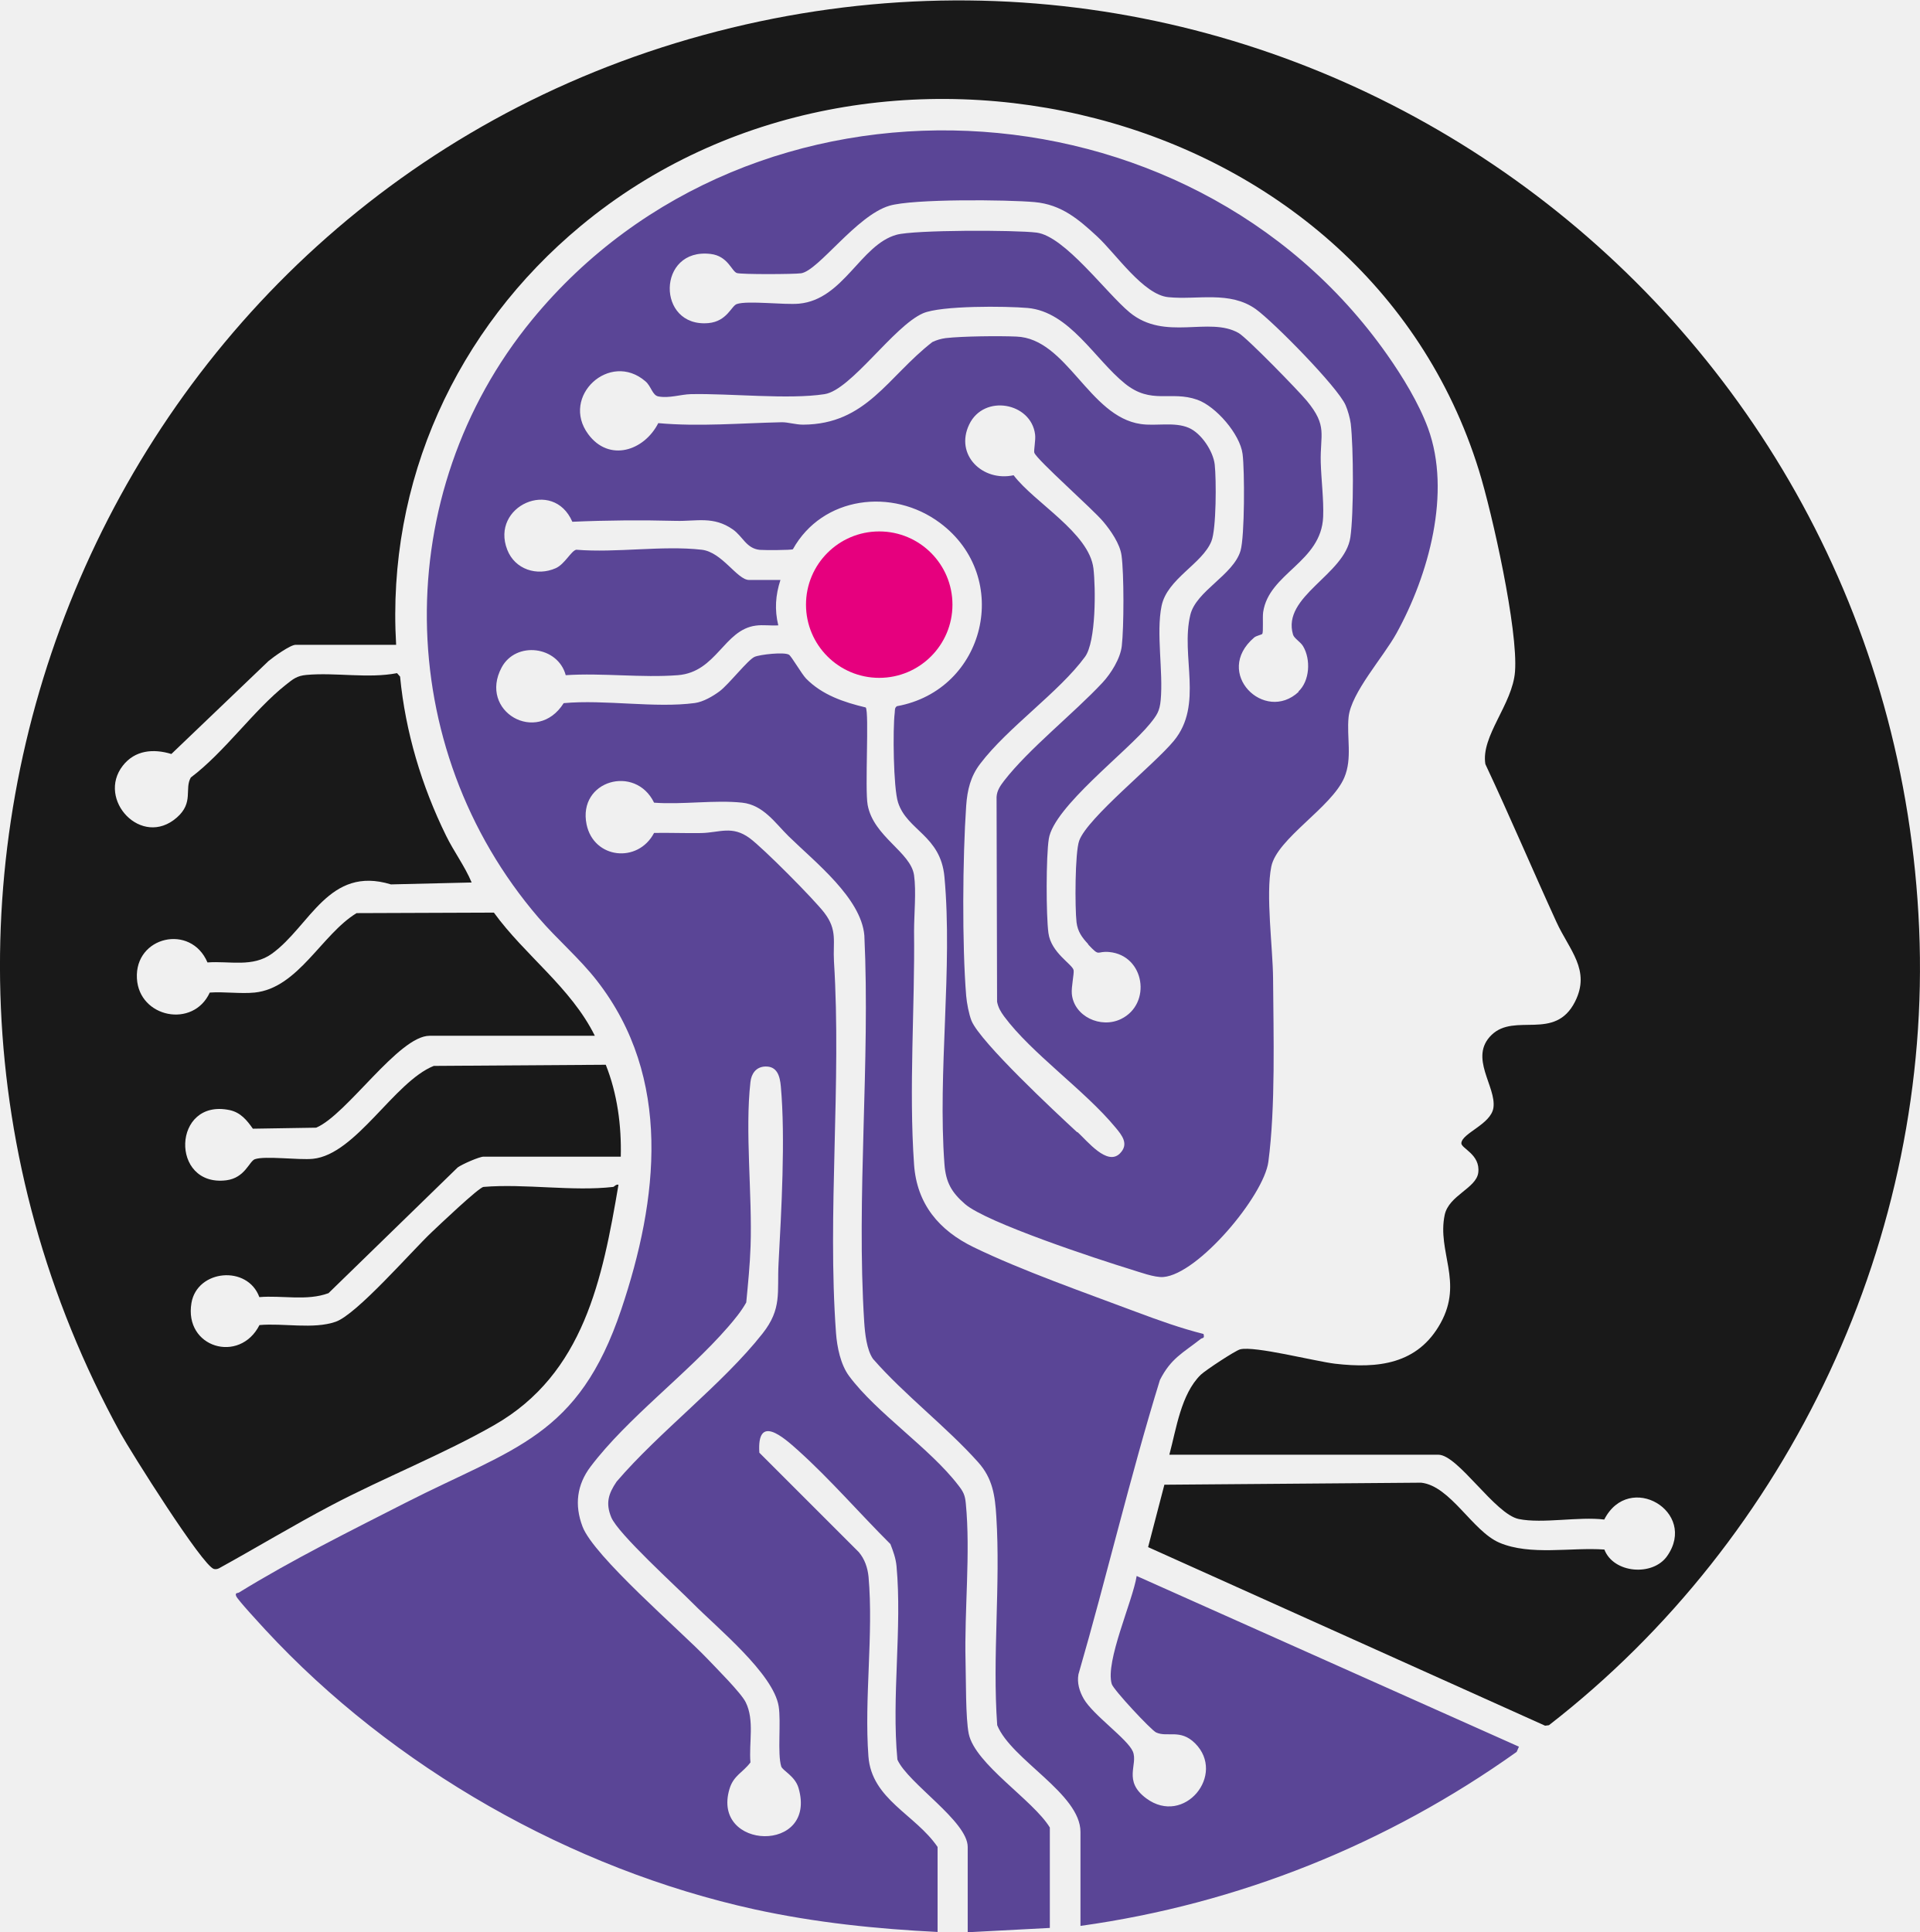
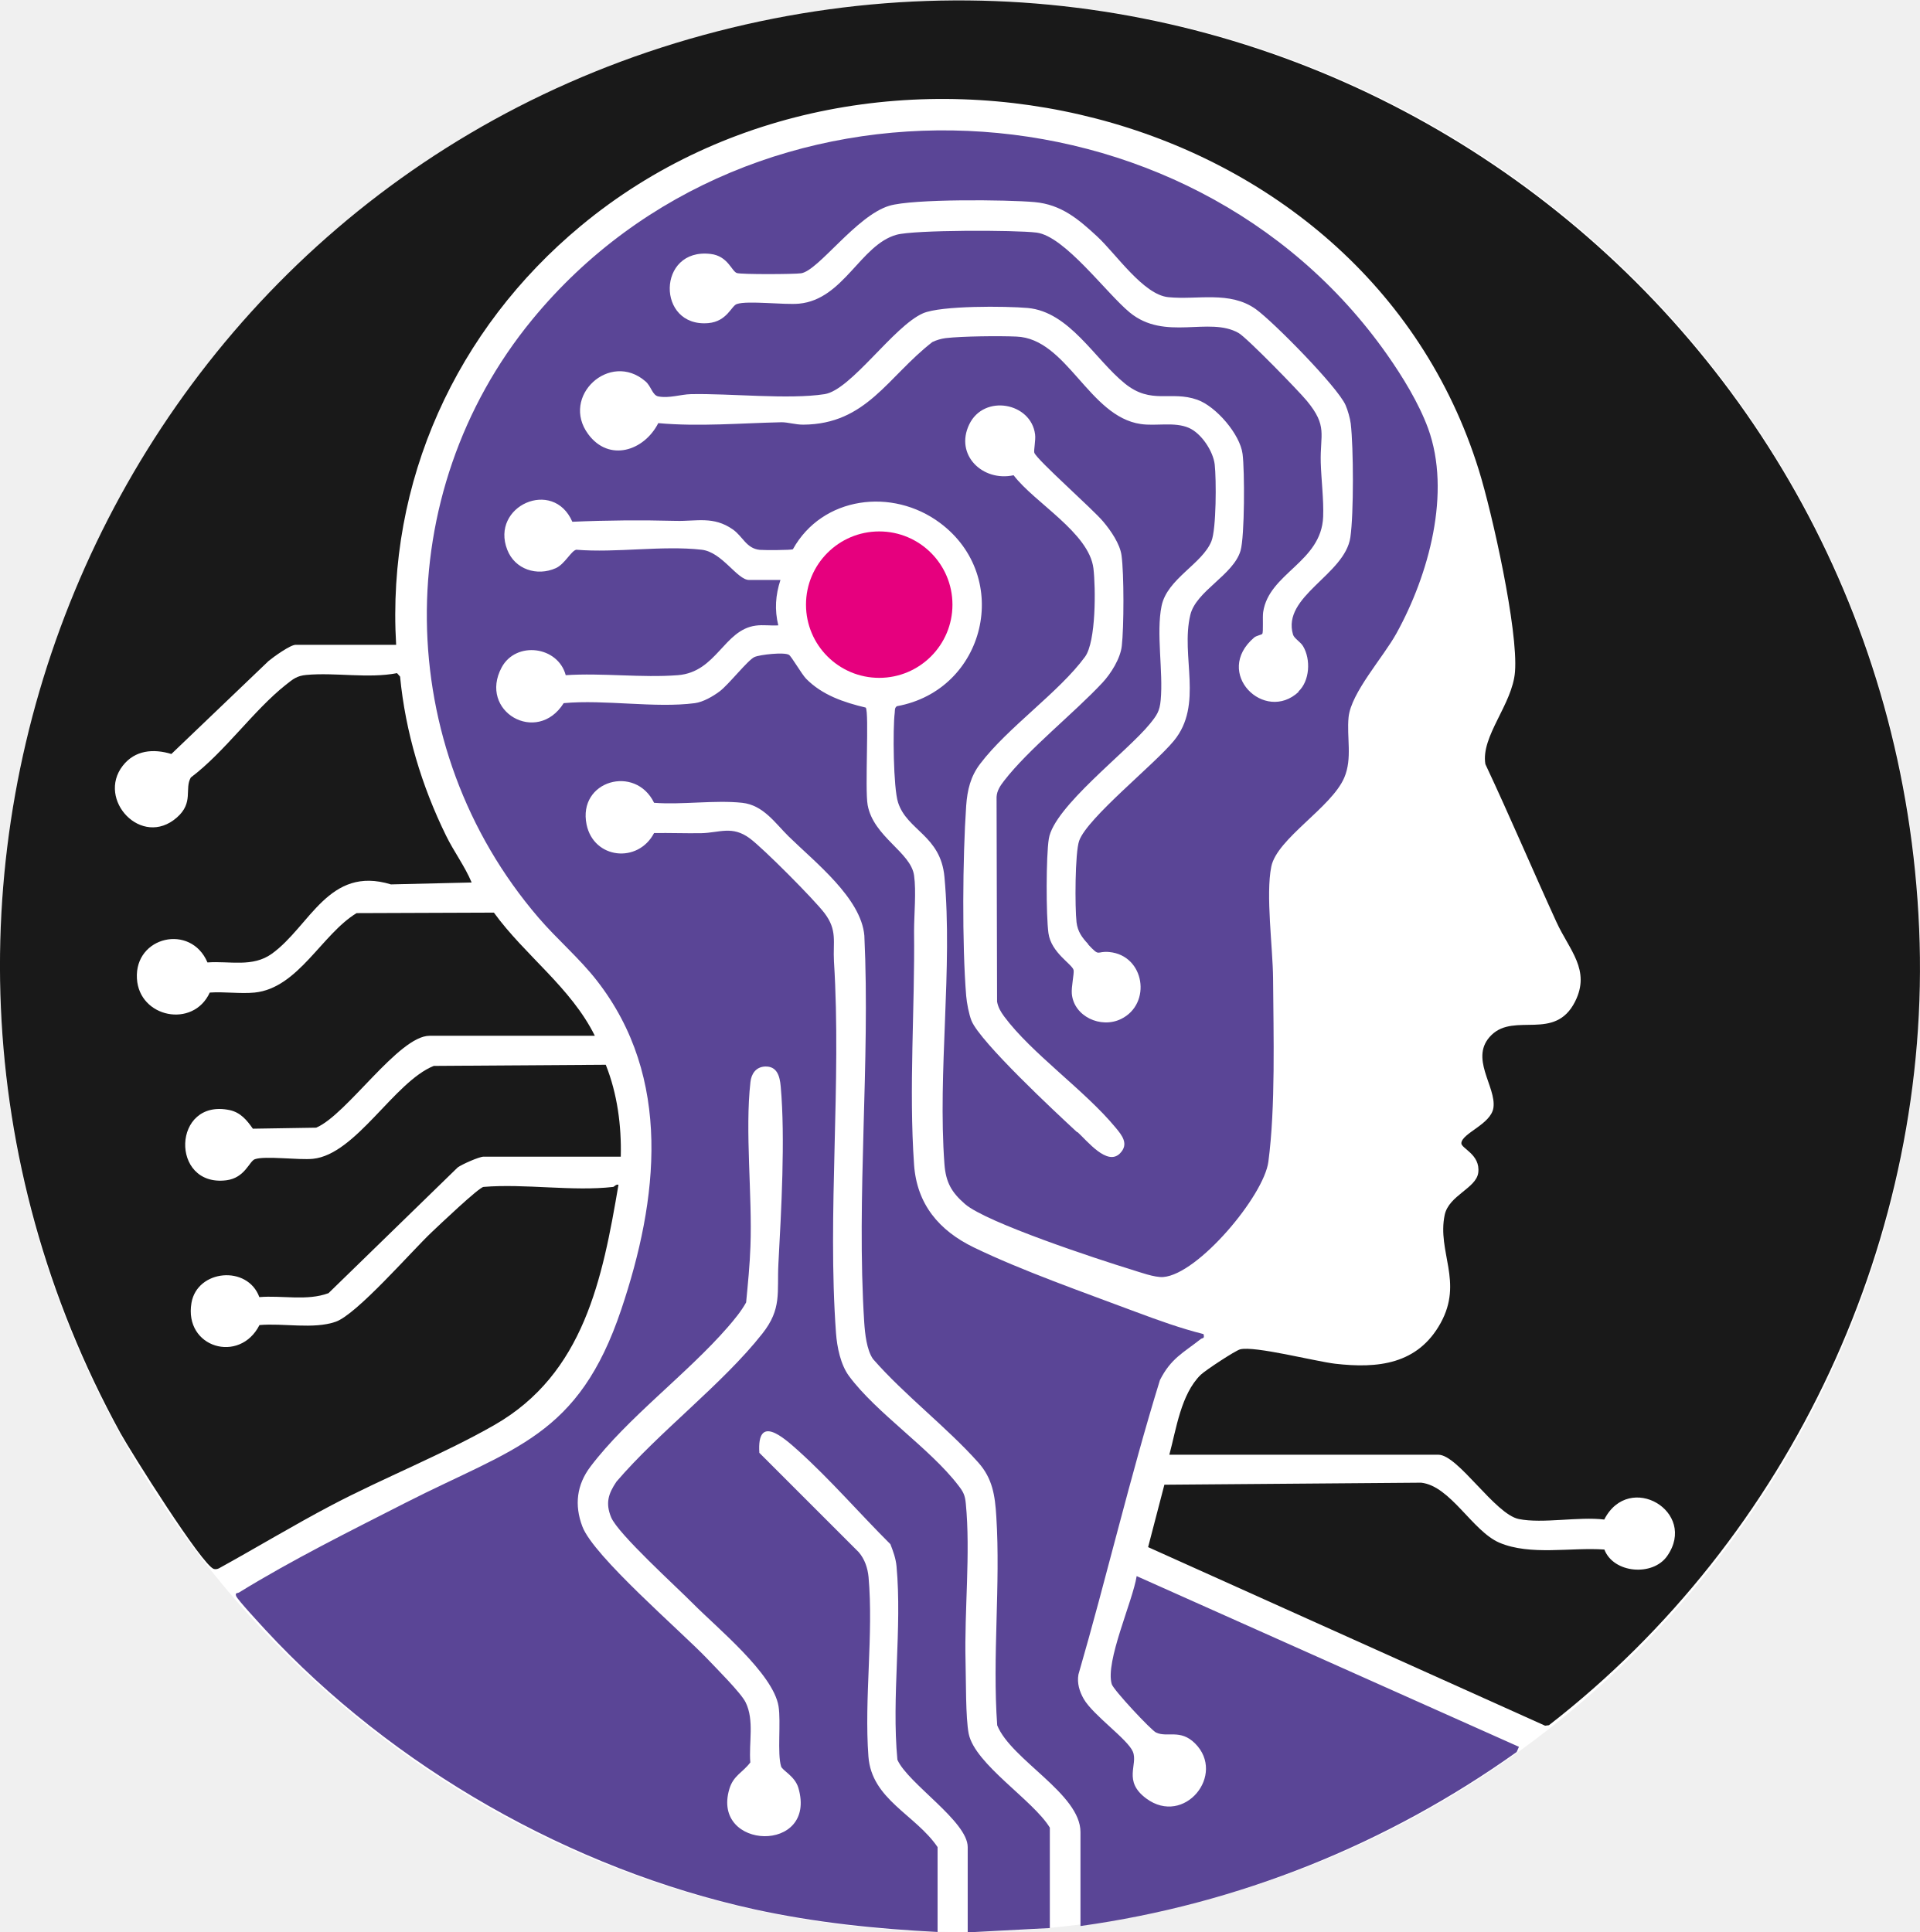
<svg xmlns="http://www.w3.org/2000/svg" id="Layer_1" data-name="Layer 1" viewBox="0 0 151.02 152">
  <defs>
    <style>
      .cls-1 {
        fill: #5a4596;
      }

      .cls-2 {
+         fill: #fff;
+       }
+ 
+       .cls-3 {
        fill: #e6007e;
      }

-       .cls-3 {
+       .cls-4 {
        fill: #191919;
      }
    </style>
  </defs>
-   <path class="cls-3" d="M48.23,93.38c.07,0,.23-.23.42-.17-1.26,7.41-2.72,14.86-9.74,18.89-3.99,2.29-8.72,4.16-12.86,6.34-2.98,1.57-5.87,3.32-8.83,4.95-.13.06-.25.08-.39.05-.9-.23-6.57-9.27-7.35-10.68C-14.08,69.85,8.15,15.66,55.32,2.76s93.57,21.52,95.64,70.3c1.03,24.21-10.11,47.92-29.12,62.67l-.3.04-31.23-14.05,1.28-4.91,20.2-.16c2.31.26,4.03,3.81,6.15,4.72,2.44,1.04,5.65.35,8.26.54.72,1.88,3.81,2.13,4.94.51,2.43-3.48-2.99-6.7-4.95-2.87-2-.25-4.84.34-6.72-.04s-4.78-5.06-6.33-5.06h-21.16c.55-2.03.91-4.76,2.47-6.29.35-.34,2.71-1.9,3.1-2,1.12-.29,5.89.94,7.46,1.13,3.37.39,6.51.06,8.31-3.2s-.29-5.6.32-8.51c.33-1.54,2.48-2.09,2.64-3.32.18-1.45-1.37-1.91-1.33-2.33.07-.79,2.31-1.47,2.52-2.76.26-1.68-1.97-3.98-.14-5.75s4.98.51,6.56-2.61c1.26-2.49-.45-4.06-1.46-6.27-1.89-4.13-3.66-8.31-5.59-12.42-.37-2.2,2.13-4.7,2.33-7.27.26-3.27-1.79-12.47-2.84-15.85C107.3,7.89,68.62-1.27,45.69,17.77c-9.8,8.13-15.29,20.11-14.53,32.96h-7.9c-.43,0-1.74.95-2.13,1.27l-7.65,7.32c-1.41-.43-2.86-.31-3.82.92-2.08,2.66,1.48,6.51,4.25,4.08,1.35-1.18.58-2.25,1.1-3.15,2.68-2.02,4.93-5.28,7.48-7.3.57-.45.86-.7,1.61-.77,2.29-.21,4.85.3,7.13-.14l.24.27c.42,4.36,1.7,8.61,3.62,12.52.61,1.25,1.47,2.39,2.01,3.68l-6.35.15c-4.9-1.5-6.35,3.28-9.36,5.45-1.52,1.1-3.32.56-5.07.69-1.31-3.08-5.74-2.05-5.55,1.26.17,3.09,4.43,3.95,5.73,1.11,1.14-.08,2.41.11,3.53,0,3.43-.35,5.28-4.59,8.02-6.25l10.8-.04c2.46,3.39,6.05,5.88,7.94,9.69h-13c-2.43,0-6.5,6.21-8.92,7.23l-4.98.08c-.47-.67-.96-1.27-1.81-1.46-4.54-.97-4.73,6.07-.28,5.52,1.48-.19,1.8-1.5,2.25-1.66.8-.28,3.45.08,4.56-.03,3.39-.34,6.39-6.06,9.51-7.31l13.53-.09c.91,2.28,1.24,4.79,1.18,7.23h-10.79c-.34,0-1.7.6-2.04.85l-10.16,9.89c-1.69.63-3.66.16-5.44.31-.93-2.54-4.89-2.17-5.34.46-.6,3.52,3.79,4.81,5.35,1.74,1.87-.17,4.24.35,5.99-.26,1.66-.57,5.96-5.54,7.56-7.05.54-.51,3.74-3.56,4.08-3.56,3.23-.27,7.04.37,10.2,0Z" />
-   <path class="cls-1" d="M73.81,152c-4.88-.24-9.68-.74-14.45-1.78-14.43-3.17-28.47-11.17-38.49-22-.39-.43-2.15-2.32-2.29-2.64-.12-.29.12-.23.22-.29,4.19-2.58,8.75-4.84,13.14-7.08,8.51-4.33,13.56-5.16,16.93-15.19,2.91-8.65,4.04-18.22-1.92-25.87-1.37-1.76-3.13-3.25-4.58-4.94-11.53-13.42-11.75-33.37-.51-47.06,17.31-21.08,51.65-19.44,67.25,2.75,1.21,1.72,2.49,3.81,3.22,5.79,1.85,5.06.05,11.55-2.48,16.13-1.04,1.89-3.57,4.67-3.77,6.6-.16,1.59.31,3.24-.34,4.76-1,2.35-5.29,4.79-5.74,7s.12,6.38.14,8.79c.03,4.43.2,10.12-.37,14.43-.35,2.67-5.52,8.86-8.27,9.07-.68.05-1.86-.39-2.55-.6-2.58-.79-11.36-3.68-13.04-5.14-1.07-.93-1.51-1.71-1.62-3.14-.54-7.26.66-15.41,0-22.6-.3-3.27-2.94-3.64-3.65-5.86-.37-1.14-.42-5.79-.26-7.06.02-.19-.02-.38.17-.51,6.98-1.26,9.12-10.15,3.39-14.42-3.74-2.79-9.25-2.1-11.57,2.07-.13.08-2.27.08-2.61.05-1.06-.11-1.33-1.06-2.12-1.61-1.52-1.06-2.84-.63-4.46-.67-2.74-.07-5.42-.05-8.16.07-1.5-3.46-6.46-1.24-5.12,2.2.6,1.55,2.34,2.11,3.82,1.45.71-.32,1.21-1.37,1.61-1.45,3.13.26,6.8-.35,9.86,0,1.62.18,2.79,2.38,3.74,2.38h2.46c-.39,1.19-.47,2.34-.17,3.57-.58.04-1.19-.06-1.77.02-2.51.33-3.08,3.66-6.13,3.9-2.84.22-5.95-.19-8.82,0-.61-2.29-3.91-2.71-5.04-.61-1.85,3.45,2.78,6.14,4.88,2.81,3.22-.3,7.19.41,10.32-.01.66-.09,1.43-.54,1.95-.93.71-.53,2.21-2.46,2.74-2.7.43-.19,2.34-.4,2.71-.17.19.11,1,1.52,1.35,1.88,1.27,1.29,2.97,1.86,4.69,2.27.28.39-.08,6.41.15,7.67.46,2.5,3.39,3.7,3.65,5.53.18,1.26,0,3.07,0,4.41.07,6-.42,12.34,0,18.35.22,3.11,1.96,5.18,4.7,6.51,3.77,1.83,8.77,3.58,12.76,5.08,1.74.65,3.51,1.29,5.31,1.74.1.39-.08.28-.22.39-1.39,1.1-2.34,1.51-3.21,3.23-2.36,7.64-4.18,15.47-6.41,23.16-.12.68.08,1.34.42,1.93.74,1.28,3.45,3.16,3.86,4.14.43,1.03-.81,2.31,1.06,3.69,2.98,2.2,6.3-1.88,3.83-4.34-1.16-1.15-2.17-.44-3.06-.85-.39-.18-3.36-3.36-3.49-3.81-.53-1.77,1.65-6.52,1.96-8.5l30.07,13.43-.18.41c-10.19,7.26-21.88,11.96-34.31,13.69v-7.39c0-3.02-5.44-5.67-6.55-8.4-.39-5.39.27-11.05-.07-16.42-.1-1.65-.29-3-1.43-4.27-2.47-2.77-5.79-5.29-8.27-8.13-.5-.72-.63-2-.69-2.88-.63-9.89.48-20.46.01-30.43-.25-2.95-3.89-5.78-5.96-7.81-1.05-1.03-1.98-2.46-3.65-2.64-2.17-.23-4.72.17-6.93,0-1.47-3.03-6.02-1.75-5.31,1.71.56,2.71,4.04,3.09,5.31.67,1.23-.02,2.47.03,3.71.01,1.44-.03,2.43-.62,3.82.41,1.08.8,5.03,4.78,5.86,5.86,1.05,1.37.67,2.27.76,3.83.6,9.6-.53,19.78.16,29.23.08,1.1.36,2.49,1.03,3.39,2.15,2.9,6.35,5.67,8.58,8.58.4.51.54.78.6,1.44.38,3.89-.12,8.42-.02,12.42.04,1.44,0,4.46.25,5.7.5,2.4,5.06,5.21,6.38,7.38v7.9l-6.46.34v-6.71c0-2.03-4.7-5-5.53-6.87-.47-4.92.38-10.37-.07-15.23-.06-.62-.26-1.16-.48-1.73-2.43-2.42-4.71-5.07-7.25-7.36-1.19-1.07-3.26-2.9-3.06.17l7.82,7.82c.47.55.7,1.24.77,1.95.4,4.49-.35,9.58-.01,14.12.25,3.39,3.7,4.57,5.44,7.13v6.71ZM102.13,54.41c.9-.84.99-2.53.37-3.57-.2-.34-.7-.61-.79-.91-.9-3.03,4.08-4.7,4.51-7.66.27-1.85.25-7.05.03-8.94-.05-.41-.24-1.08-.41-1.46-.62-1.42-5.67-6.55-7.06-7.55-2.05-1.46-4.6-.71-6.88-.94-1.96-.19-4.12-3.41-5.59-4.77s-2.82-2.52-4.93-2.71-9.58-.27-11.43.29c-2.59.78-5.56,5.09-6.93,5.31-.52.08-4.73.1-5.06-.02-.41-.14-.7-1.34-2.06-1.5-4.24-.51-4.28,5.8-.18,5.44,1.47-.13,1.81-1.36,2.24-1.5.84-.29,3.72.08,4.9-.03,3.5-.33,4.82-4.63,7.66-5.42,1.4-.39,9.36-.38,11.02-.17,2.22.29,5.46,4.74,7.32,6.28,2.78,2.29,6.25.29,8.57,1.62.65.37,4.72,4.55,5.37,5.34,1.65,2,1.03,2.62,1.09,4.85.04,1.36.24,2.92.19,4.26-.14,3.59-4.27,4.43-4.72,7.51-.06.41.03,1.56-.07,1.71-.04.07-.47.14-.64.29-3.25,2.78.83,6.77,3.5,4.27ZM85.6,74.28c-.49-.52-.83-.99-.92-1.72-.13-1.13-.13-5.49.21-6.42.65-1.8,5.9-5.98,7.44-7.85,2.36-2.85.52-6.67,1.3-9.91.45-1.89,3.38-3.13,3.95-5.05.33-1.12.33-6.33.16-7.62-.2-1.55-2.09-3.74-3.56-4.26-2.09-.74-3.61.41-5.69-1.27-2.38-1.92-4.36-5.65-7.65-5.95-1.71-.15-6.82-.2-8.24.42-2.32,1.02-5.66,6.04-7.74,6.36-2.83.44-7.45-.07-10.53,0-.79.02-1.69.34-2.54.18-.48-.09-.56-.8-1.02-1.19-2.8-2.42-6.7,1.19-4.5,4.16,1.63,2.21,4.39,1.33,5.51-.87,3.22.29,6.47,0,9.7-.07.51-.01,1.08.19,1.7.19,4.98-.03,6.63-3.76,10.16-6.5.34-.16.68-.26,1.05-.31,1.33-.15,4.19-.18,5.56-.12,3.98.15,5.7,6.29,9.78,6.88,1.21.18,2.64-.19,3.78.3.98.42,1.92,1.83,2.04,2.89.13,1.16.13,5.07-.26,6.03-.72,1.79-3.48,2.95-3.92,5.09s.14,5.17-.07,7.41c-.08.89-.31,1.2-.85,1.87-1.8,2.21-7.55,6.53-7.95,9.04-.22,1.37-.22,6.02-.03,7.42.21,1.56,1.9,2.46,1.98,2.92.05.27-.19,1.31-.14,1.86.16,1.77,2.27,2.76,3.87,1.98,2.44-1.19,1.87-5.01-.93-5.27-1.04-.1-.69.44-1.67-.61ZM84.75,89.06c.78.71,2.34,2.69,3.34,1.69.74-.74.16-1.44-.35-2.05-2.42-2.93-6.6-5.82-8.76-8.74-.27-.37-.46-.69-.55-1.15l-.04-16.11c.03-.51.3-.89.59-1.27,1.94-2.51,5.48-5.3,7.74-7.72.67-.72,1.41-1.9,1.52-2.89.17-1.48.18-5.67-.02-7.12-.12-.91-.85-1.96-1.43-2.65-.81-.98-5.22-4.86-5.43-5.43-.06-.17.12-1,.06-1.44-.31-2.51-4.02-3.2-5.18-.79s1.07,4.53,3.49,4c1.65,2.17,5.94,4.53,6.28,7.33.18,1.54.21,5.75-.66,6.95-2.02,2.77-6.07,5.55-8.24,8.41-.77,1-1.02,2.07-1.11,3.31-.28,4.07-.33,10.92,0,14.96.05.57.21,1.43.42,1.96.69,1.68,6.65,7.24,8.31,8.77ZM60.16,83.91c-.7.04-1.06.57-1.13,1.22-.44,3.86.15,8.88.01,12.92-.05,1.45-.2,2.97-.34,4.42-.39.7-.93,1.35-1.45,1.95-3.21,3.69-7.88,7.12-10.79,10.96-1.09,1.44-1.28,3.03-.64,4.72.88,2.34,7.72,8.2,9.82,10.4.69.73,2.66,2.69,3.02,3.43.7,1.42.24,3.18.37,4.73-.6.8-1.33,1.02-1.65,2.09-1.44,4.82,6.95,5.11,5.43-.09-.28-.94-1.26-1.36-1.36-1.69-.31-1.02,0-3.49-.2-4.73-.42-2.57-4.82-6.15-6.72-8.07-1.3-1.32-5.92-5.5-6.45-6.8-.45-1.1-.23-1.84.42-2.8,3.34-3.91,8.35-7.68,11.47-11.64,1.56-1.97,1.15-3.24,1.27-5.52.22-4.11.55-9.85.18-13.94-.07-.79-.28-1.61-1.25-1.56Z" />
-   <circle class="cls-2" cx="69.16" cy="47.57" r="5.76" />
+   <ellipse class="cls-2" cx="75.51" cy="76.02" rx="75.51" ry="75.98" />
+   <g>
+     <path class="cls-4" d="M48.23,93.38c.07,0,.23-.23.42-.17-1.26,7.41-2.72,14.86-9.74,18.89-3.99,2.29-8.72,4.16-12.86,6.34-2.98,1.57-5.87,3.32-8.83,4.95-.13.06-.25.08-.39.05-.9-.23-6.57-9.27-7.35-10.68C-14.08,69.85,8.15,15.66,55.32,2.76c47.17-12.9,93.57,21.52,95.64,70.3,1.03,24.21-10.11,47.92-29.12,62.67l-.3.04-31.23-14.05,1.28-4.91,20.2-.16c2.31.26,4.03,3.81,6.15,4.72,2.44,1.04,5.65.35,8.26.54.72,1.88,3.81,2.13,4.94.51,2.43-3.48-2.99-6.7-4.95-2.87-2-.25-4.84.34-6.72-.04s-4.78-5.06-6.33-5.06h-21.16c.55-2.03.91-4.76,2.47-6.29.35-.34,2.71-1.9,3.1-2,1.12-.29,5.89.94,7.46,1.13,3.37.39,6.51.06,8.31-3.2s-.29-5.6.32-8.51c.33-1.54,2.48-2.09,2.64-3.32.18-1.45-1.37-1.91-1.33-2.33.07-.79,2.31-1.47,2.52-2.76.26-1.68-1.97-3.98-.14-5.75s4.98.51,6.56-2.61c1.26-2.49-.45-4.06-1.46-6.27-1.89-4.13-3.66-8.31-5.59-12.42-.37-2.2,2.13-4.7,2.33-7.27.26-3.27-1.79-12.47-2.84-15.85C107.3,7.89,68.62-1.27,45.69,17.77c-9.8,8.13-15.29,20.11-14.53,32.96h-7.9c-.43,0-1.74.95-2.13,1.27l-7.65,7.32c-1.41-.43-2.86-.31-3.82.92-2.08,2.66,1.48,6.51,4.25,4.08,1.35-1.18.58-2.25,1.1-3.15,2.68-2.02,4.93-5.28,7.48-7.3.57-.45.86-.7,1.61-.77,2.29-.21,4.85.3,7.13-.14l.24.27c.42,4.36,1.7,8.61,3.62,12.52.61,1.25,1.47,2.39,2.01,3.68l-6.35.15c-4.9-1.5-6.35,3.28-9.36,5.45-1.52,1.1-3.32.56-5.07.69-1.31-3.08-5.74-2.05-5.55,1.26.17,3.09,4.43,3.95,5.73,1.11,1.14-.08,2.41.11,3.53,0,3.43-.35,5.28-4.59,8.02-6.25l10.8-.04c2.46,3.39,6.05,5.88,7.94,9.69h-13c-2.43,0-6.5,6.21-8.92,7.23l-4.98.08c-.47-.67-.96-1.27-1.81-1.46-4.54-.97-4.73,6.07-.28,5.52,1.48-.19,1.8-1.5,2.25-1.66.8-.28,3.45.08,4.56-.03,3.39-.34,6.39-6.06,9.51-7.31l13.53-.09c.91,2.28,1.24,4.79,1.18,7.23h-10.79c-.34,0-1.7.6-2.04.85l-10.16,9.89c-1.69.63-3.66.16-5.44.31-.93-2.54-4.89-2.17-5.34.46-.6,3.52,3.79,4.81,5.35,1.74,1.87-.17,4.24.35,5.99-.26,1.66-.57,5.96-5.54,7.56-7.05.54-.51,3.74-3.56,4.08-3.56,3.23-.27,7.04.37,10.2,0h-.01Z" />
+     <path class="cls-1" d="M73.81,152c-4.88-.24-9.68-.74-14.45-1.78-14.43-3.17-28.47-11.17-38.49-22-.39-.43-2.15-2.32-2.29-2.64-.12-.29.12-.23.22-.29,4.19-2.58,8.75-4.84,13.14-7.08,8.51-4.33,13.56-5.16,16.93-15.19,2.91-8.65,4.04-18.22-1.92-25.87-1.37-1.76-3.13-3.25-4.58-4.94-11.53-13.42-11.75-33.37-.51-47.06,17.31-21.08,51.65-19.44,67.25,2.75,1.21,1.72,2.49,3.81,3.22,5.79,1.85,5.06.05,11.55-2.48,16.13-1.04,1.89-3.57,4.67-3.77,6.6-.16,1.59.31,3.24-.34,4.76-1,2.35-5.29,4.79-5.74,7s.12,6.38.14,8.79c.03,4.43.2,10.12-.37,14.43-.35,2.67-5.52,8.86-8.27,9.07-.68.05-1.86-.39-2.55-.6-2.58-.79-11.36-3.68-13.04-5.14-1.07-.93-1.51-1.71-1.62-3.14-.54-7.26.66-15.41,0-22.6-.3-3.27-2.94-3.64-3.65-5.86-.37-1.14-.42-5.79-.26-7.06.02-.19-.02-.38.17-.51,6.98-1.26,9.12-10.15,3.39-14.42-3.74-2.79-9.25-2.1-11.57,2.07-.13.08-2.27.08-2.61.05-1.06-.11-1.33-1.06-2.12-1.61-1.52-1.06-2.84-.63-4.46-.67-2.74-.07-5.42-.05-8.16.07-1.5-3.46-6.46-1.24-5.12,2.2.6,1.55,2.34,2.11,3.82,1.45.71-.32,1.21-1.37,1.61-1.45,3.13.26,6.8-.35,9.86,0,1.62.18,2.79,2.38,3.74,2.38h2.46c-.39,1.19-.47,2.34-.17,3.57-.58.04-1.19-.06-1.77.02-2.51.33-3.08,3.66-6.13,3.9-2.84.22-5.95-.19-8.82,0-.61-2.29-3.91-2.71-5.04-.61-1.85,3.45,2.78,6.14,4.88,2.81,3.22-.3,7.19.41,10.32,0,.66-.09,1.43-.54,1.95-.93.71-.53,2.21-2.46,2.74-2.7.43-.19,2.34-.4,2.71-.17.19.11,1,1.52,1.35,1.88,1.27,1.29,2.97,1.86,4.69,2.27.28.39-.08,6.41.15,7.67.46,2.5,3.39,3.7,3.65,5.53.18,1.26,0,3.07,0,4.41.07,6-.42,12.34,0,18.35.22,3.11,1.96,5.18,4.7,6.51,3.77,1.83,8.77,3.58,12.76,5.08,1.74.65,3.51,1.29,5.31,1.74.1.39-.08.28-.22.39-1.39,1.1-2.34,1.51-3.21,3.23-2.36,7.64-4.18,15.47-6.41,23.16-.12.68.08,1.34.42,1.93.74,1.28,3.45,3.16,3.86,4.14.43,1.03-.81,2.31,1.06,3.69,2.98,2.2,6.3-1.88,3.83-4.34-1.16-1.15-2.17-.44-3.06-.85-.39-.18-3.36-3.36-3.49-3.81-.53-1.77,1.65-6.52,1.96-8.5l30.07,13.43-.18.41c-10.19,7.26-21.88,11.96-34.31,13.69v-7.39c0-3.02-5.44-5.67-6.55-8.4-.39-5.39.27-11.05-.07-16.42-.1-1.65-.29-3-1.43-4.27-2.47-2.77-5.79-5.29-8.27-8.13-.5-.72-.63-2-.69-2.88-.63-9.89.48-20.46.01-30.43-.25-2.95-3.89-5.78-5.96-7.81-1.05-1.03-1.98-2.46-3.65-2.64-2.17-.23-4.72.17-6.93,0-1.47-3.03-6.02-1.75-5.31,1.71.56,2.71,4.04,3.09,5.31.67,1.23-.02,2.47.03,3.71.01,1.44-.03,2.43-.62,3.82.41,1.08.8,5.03,4.78,5.86,5.86,1.05,1.37.67,2.27.76,3.83.6,9.6-.53,19.78.16,29.23.08,1.1.36,2.49,1.03,3.39,2.15,2.9,6.35,5.67,8.58,8.58.4.51.54.78.6,1.44.38,3.89-.12,8.42-.02,12.42.04,1.44,0,4.46.25,5.7.5,2.4,5.06,5.21,6.38,7.38v7.9l-6.46.34v-6.71c0-2.03-4.7-5-5.53-6.87-.47-4.92.38-10.37-.07-15.23-.06-.62-.26-1.16-.48-1.73-2.43-2.42-4.71-5.07-7.25-7.36-1.19-1.07-3.26-2.9-3.06.17l7.82,7.82c.47.55.7,1.24.77,1.95.4,4.49-.35,9.58-.01,14.12.25,3.39,3.7,4.57,5.44,7.13v6.71l.06-.02ZM102.13,54.41c.9-.84.99-2.53.37-3.57-.2-.34-.7-.61-.79-.91-.9-3.03,4.08-4.7,4.51-7.66.27-1.85.25-7.05.03-8.94-.05-.41-.24-1.08-.41-1.46-.62-1.42-5.67-6.55-7.06-7.55-2.05-1.46-4.6-.71-6.88-.94-1.96-.19-4.12-3.41-5.59-4.77s-2.82-2.52-4.93-2.71-9.58-.27-11.43.29c-2.59.78-5.56,5.09-6.93,5.31-.52.08-4.73.1-5.06-.02-.41-.14-.7-1.34-2.06-1.5-4.24-.51-4.28,5.8-.18,5.44,1.47-.13,1.81-1.36,2.24-1.5.84-.29,3.72.08,4.9-.03,3.5-.33,4.82-4.63,7.66-5.42,1.4-.39,9.36-.38,11.02-.17,2.22.29,5.46,4.74,7.32,6.28,2.78,2.29,6.25.29,8.57,1.62.65.37,4.72,4.55,5.37,5.34,1.65,2,1.03,2.62,1.09,4.85.04,1.36.24,2.92.19,4.26-.14,3.59-4.27,4.43-4.72,7.51-.06.41.03,1.56-.07,1.71-.04.07-.47.14-.64.29-3.25,2.78.83,6.77,3.5,4.27l-.02-.02ZM85.6,74.28c-.49-.52-.83-.99-.92-1.72-.13-1.13-.13-5.49.21-6.42.65-1.8,5.9-5.98,7.44-7.85,2.36-2.85.52-6.67,1.3-9.91.45-1.89,3.38-3.13,3.95-5.05.33-1.12.33-6.33.16-7.62-.2-1.55-2.09-3.74-3.56-4.26-2.09-.74-3.61.41-5.69-1.27-2.38-1.92-4.36-5.65-7.65-5.95-1.71-.15-6.82-.2-8.24.42-2.32,1.02-5.66,6.04-7.74,6.36-2.83.44-7.45-.07-10.53,0-.79.02-1.69.34-2.54.18-.48-.09-.56-.8-1.02-1.19-2.8-2.42-6.7,1.19-4.5,4.16,1.63,2.21,4.39,1.33,5.51-.87,3.22.29,6.47,0,9.7-.07.51,0,1.08.19,1.7.19,4.98-.03,6.63-3.76,10.16-6.5.34-.16.68-.26,1.05-.31,1.33-.15,4.19-.18,5.56-.12,3.98.15,5.7,6.29,9.78,6.88,1.21.18,2.64-.19,3.78.3.98.42,1.92,1.83,2.04,2.89.13,1.16.13,5.07-.26,6.03-.72,1.79-3.48,2.95-3.92,5.09s.14,5.17-.07,7.41c-.08.89-.31,1.2-.85,1.87-1.8,2.21-7.55,6.53-7.95,9.04-.22,1.37-.22,6.02-.03,7.42.21,1.56,1.9,2.46,1.98,2.92.05.27-.19,1.31-.14,1.86.16,1.77,2.27,2.76,3.87,1.98,2.44-1.19,1.87-5.01-.93-5.27-1.04-.1-.69.44-1.67-.61h.02ZM84.75,89.06c.78.71,2.34,2.69,3.34,1.69.74-.74.16-1.44-.35-2.05-2.42-2.93-6.6-5.82-8.76-8.74-.27-.37-.46-.69-.55-1.15l-.04-16.11c.03-.51.3-.89.59-1.27,1.94-2.51,5.48-5.3,7.74-7.72.67-.72,1.41-1.9,1.52-2.89.17-1.48.18-5.67-.02-7.12-.12-.91-.85-1.96-1.43-2.65-.81-.98-5.22-4.86-5.43-5.43-.06-.17.12-1,.06-1.44-.31-2.51-4.02-3.2-5.18-.79s1.07,4.53,3.49,4c1.65,2.17,5.94,4.53,6.28,7.33.18,1.54.21,5.75-.66,6.95-2.02,2.77-6.07,5.55-8.24,8.41-.77,1-1.02,2.07-1.11,3.31-.28,4.07-.33,10.92,0,14.96.05.57.21,1.43.42,1.96.69,1.68,6.65,7.24,8.31,8.77l.02-.02ZM60.16,83.91c-.7.04-1.06.57-1.13,1.22-.44,3.86.15,8.88,0,12.92-.05,1.45-.2,2.97-.34,4.42-.39.7-.93,1.35-1.45,1.95-3.21,3.69-7.88,7.12-10.79,10.96-1.09,1.44-1.28,3.03-.64,4.72.88,2.34,7.72,8.2,9.82,10.4.69.73,2.66,2.69,3.02,3.43.7,1.42.24,3.18.37,4.73-.6.8-1.33,1.02-1.65,2.09-1.44,4.82,6.95,5.11,5.43-.09-.28-.94-1.26-1.36-1.36-1.69-.31-1.02,0-3.49-.2-4.73-.42-2.57-4.82-6.15-6.72-8.07-1.3-1.32-5.92-5.5-6.45-6.8-.45-1.1-.23-1.84.42-2.8,3.34-3.91,8.35-7.68,11.47-11.64,1.56-1.97,1.15-3.24,1.27-5.52.22-4.11.55-9.85.18-13.94-.07-.79-.28-1.61-1.25-1.56h0Z" />
+     <circle class="cls-3" cx="69.16" cy="47.57" r="5.76" />
+   </g>
</svg>
